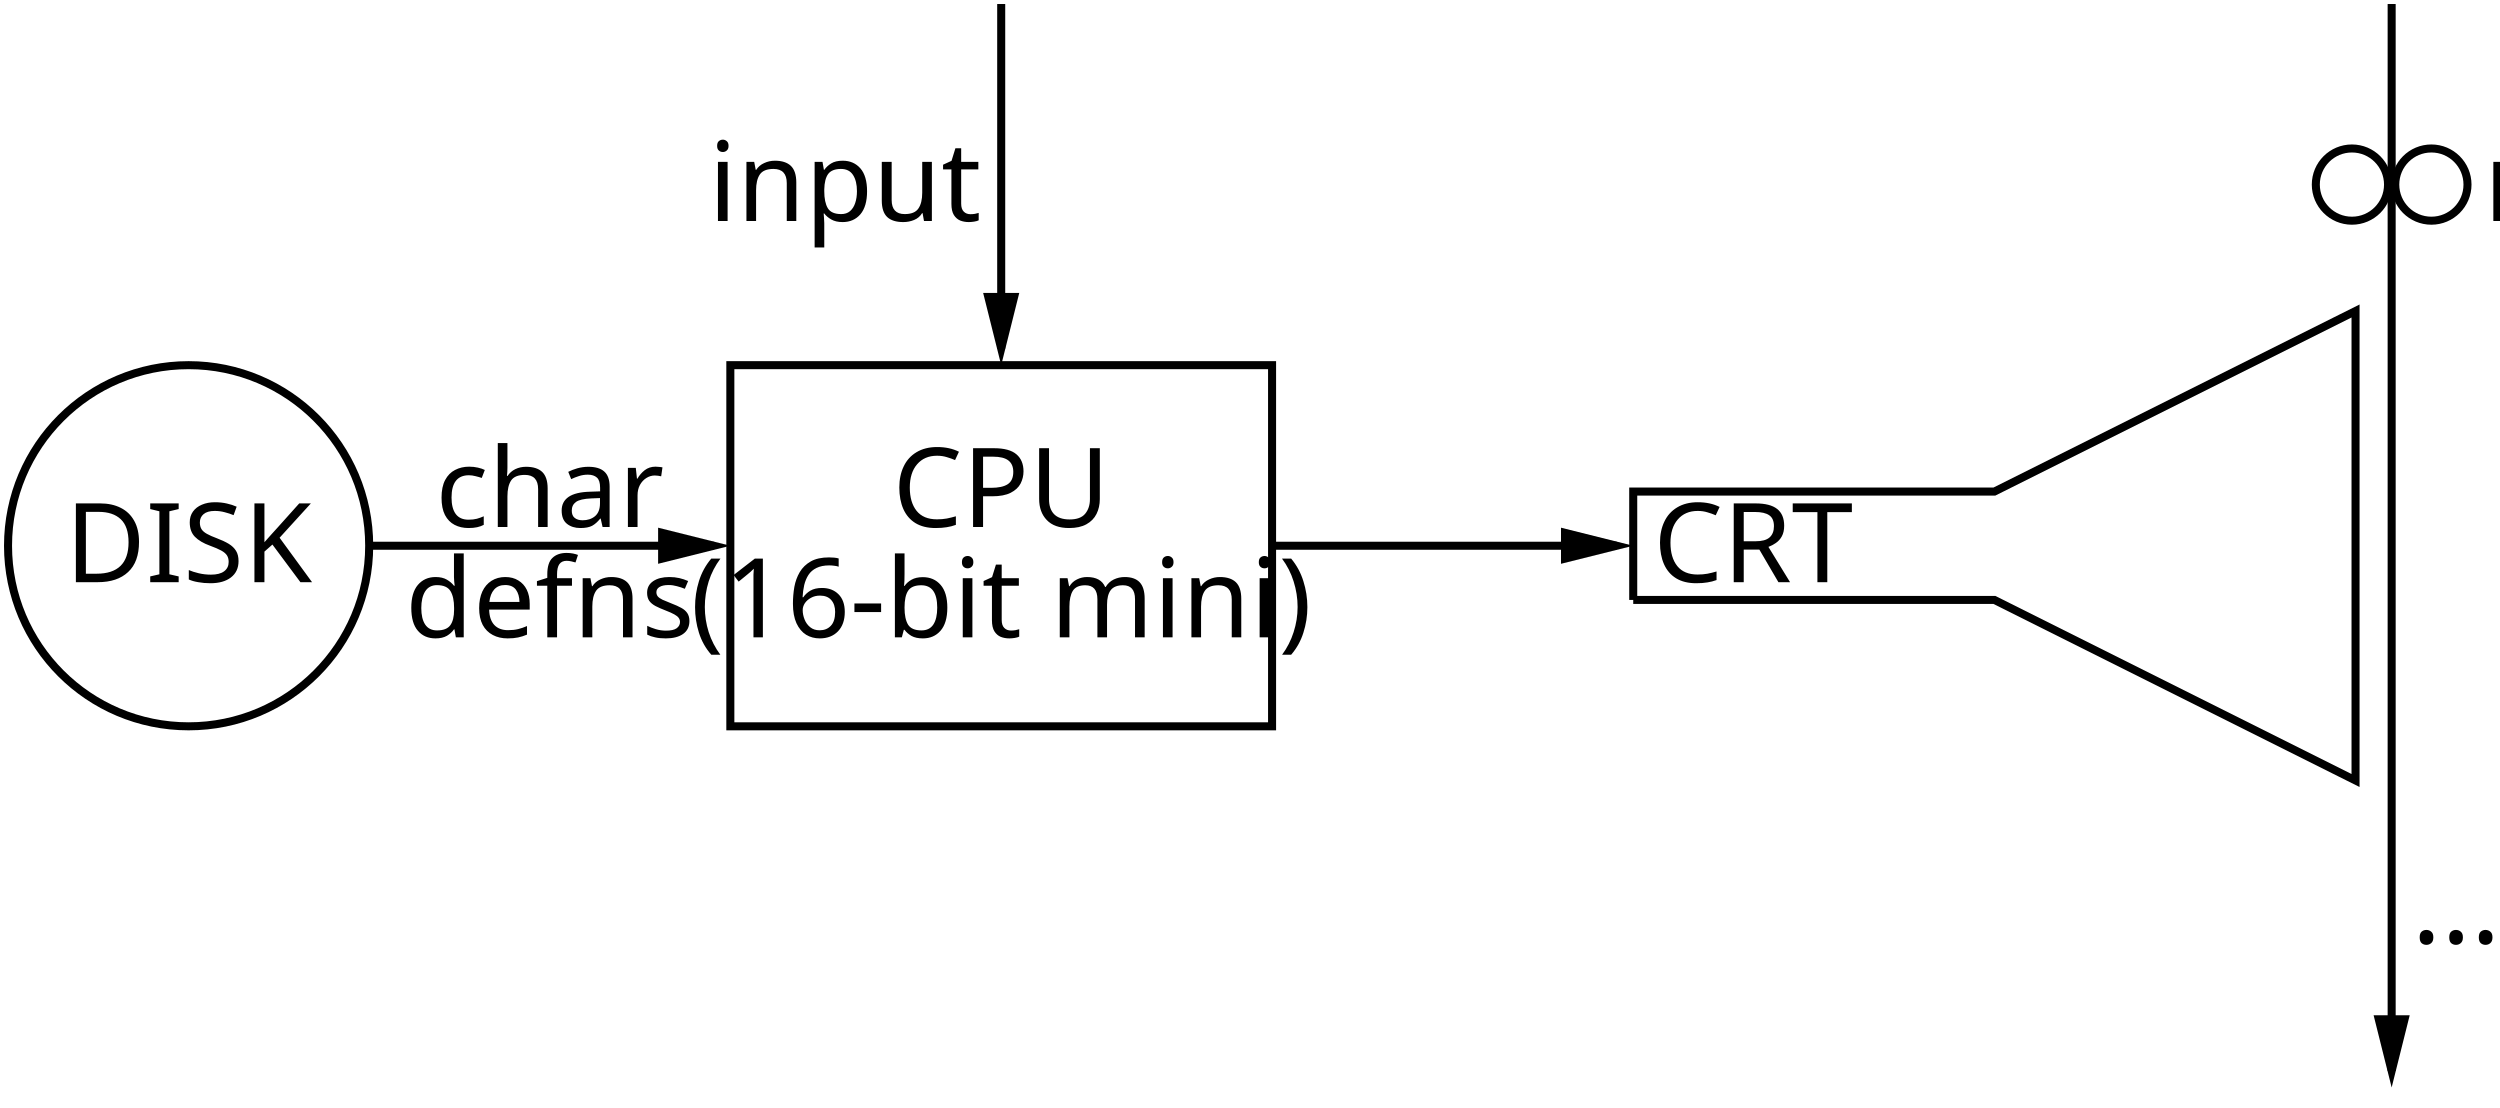
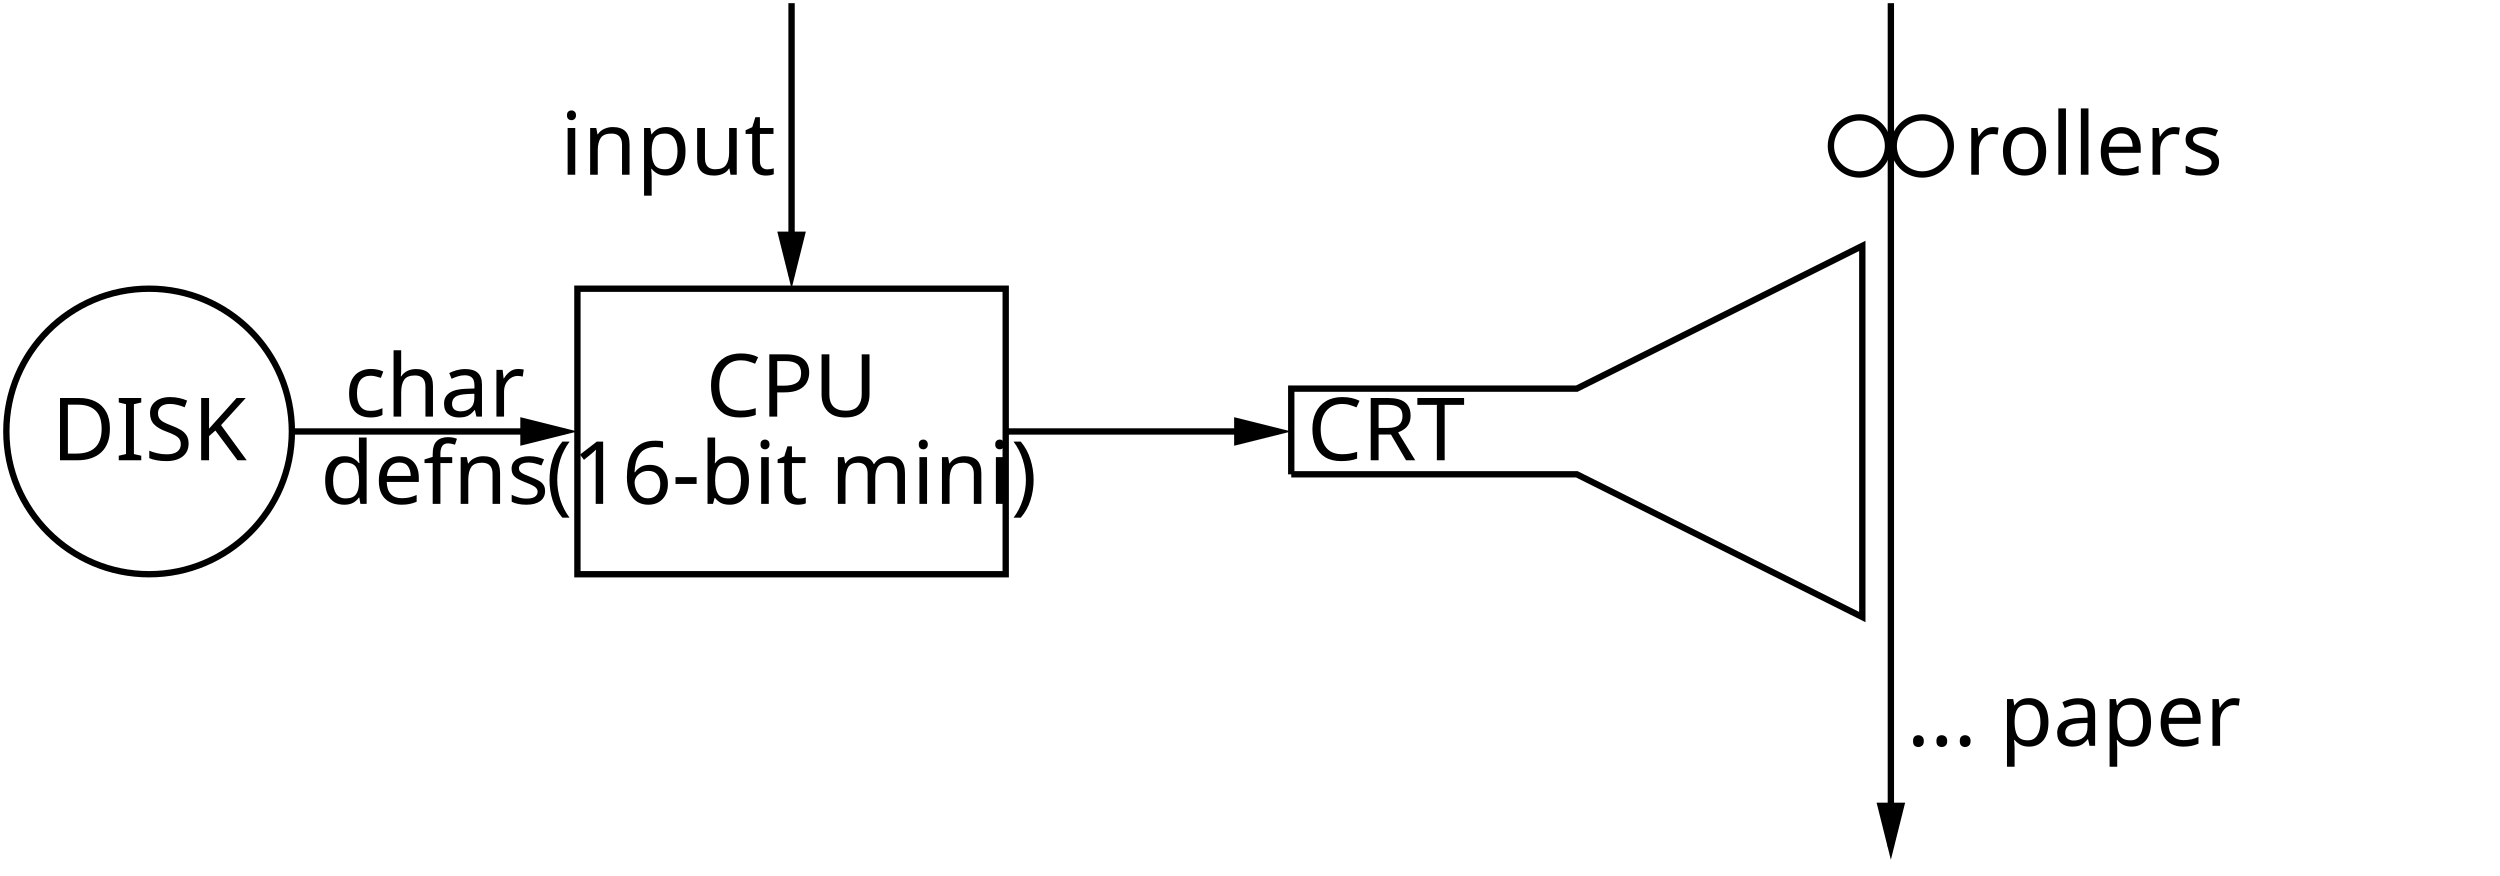
- <svg xmlns="http://www.w3.org/2000/svg" width="332.267" height="147.2" viewBox="0 0 332.267 147.2" font-family="sans-serif" font-size="14.667" fill="none">
+ <svg xmlns="http://www.w3.org/2000/svg" width="420.267" height="147.2" viewBox="0 0 420.267 147.2" font-family="sans-serif" font-size="14.667" fill="none">
  <g id="s0">
    <circle cx="25.067" cy="72.533" r="24" fill="none" stroke="black" stroke-width="1.067" />
    <text font-size="11pt" stroke-width="0.2pt" fill="black" x="25.067" y="77.373" text-anchor="middle">DISK</text>
  </g>
  <g id="s1">
    <line x1="49.067" y1="72.533" x2="94.868" y2="72.533" stroke="black" stroke-width="1.067" />
    <polygon stroke-width="0" points="87.467,70.133 97.067,72.533 87.467,74.933" fill="black" />
    <text font-size="11pt" stroke-width="0.2pt" fill="black" x="73.067" y="70.04" text-anchor="middle">char</text>
    <text font-size="11pt" stroke-width="0.2pt" fill="black" x="73.067" y="84.707" text-anchor="middle">defns</text>
  </g>
  <g id="s2">
    <rect x="97.067" y="48.533" width="72" height="48" fill="none" stroke="black" stroke-width="1.067" />
    <text font-size="11pt" stroke-width="0.2pt" fill="black" x="133.067" y="70.04" text-anchor="middle">CPU</text>
    <text font-size="11pt" stroke-width="0.2pt" fill="black" x="133.067" y="84.707" text-anchor="middle">(16-bit mini)</text>
  </g>
  <g id="s3">
    <line x1="133.067" y1="46.334" x2="133.067" y2="0.533" stroke="black" stroke-width="1.067" />
    <polygon stroke-width="0" points="135.467,38.933 133.067,48.533 130.667,38.933" fill="black" />
    <text font-size="11pt" stroke-width="0.2pt" fill="black" x="130.4" y="29.373" text-anchor="end">input</text>
  </g>
  <g id="s4">
    <line x1="169.067" y1="72.533" x2="214.868" y2="72.533" stroke="black" stroke-width="1.067" />
    <polygon stroke-width="0" points="207.467,70.133 217.067,72.533 207.467,74.933" fill="black" />
  </g>
  <g id="s5">
    <text font-size="11pt" stroke-width="0.267" fill="black" x="219.733" y="77.373" text-anchor="start">  CRT</text>
  </g>
  <g id="s6">
    <polyline points="217.067,79.733 217.067,65.333 265.067,65.333 313.067,41.333 313.067,103.733 265.067,79.733 217.067,79.733" fill="none" stroke="black" stroke-width="1.067" />
  </g>
  <g id="s7">
    <line x1="317.867" y1="0.533" x2="317.867" y2="142.334" stroke="black" stroke-width="1.067" />
    <polygon stroke-width="0" points="320.267,134.933 317.867,144.533 315.467,134.933" fill="black" />
  </g>
  <g id="s8">
    <text font-size="11pt" stroke-width="0.267" fill="black" x="320.533" y="125.373" text-anchor="start"> ... paper</text>
  </g>
  <g id="s9">
    <circle cx="312.587" cy="24.533" r="4.8" fill="none" stroke="black" stroke-width="1.067" />
  </g>
  <g id="s10">
    <circle cx="323.147" cy="24.533" r="4.8" fill="none" stroke="black" stroke-width="1.067" />
  </g>
  <g id="s11">
    <text font-size="11pt" stroke-width="0.267" fill="black" x="330.133" y="29.373" text-anchor="start">   rollers</text>
  </g>
</svg>
